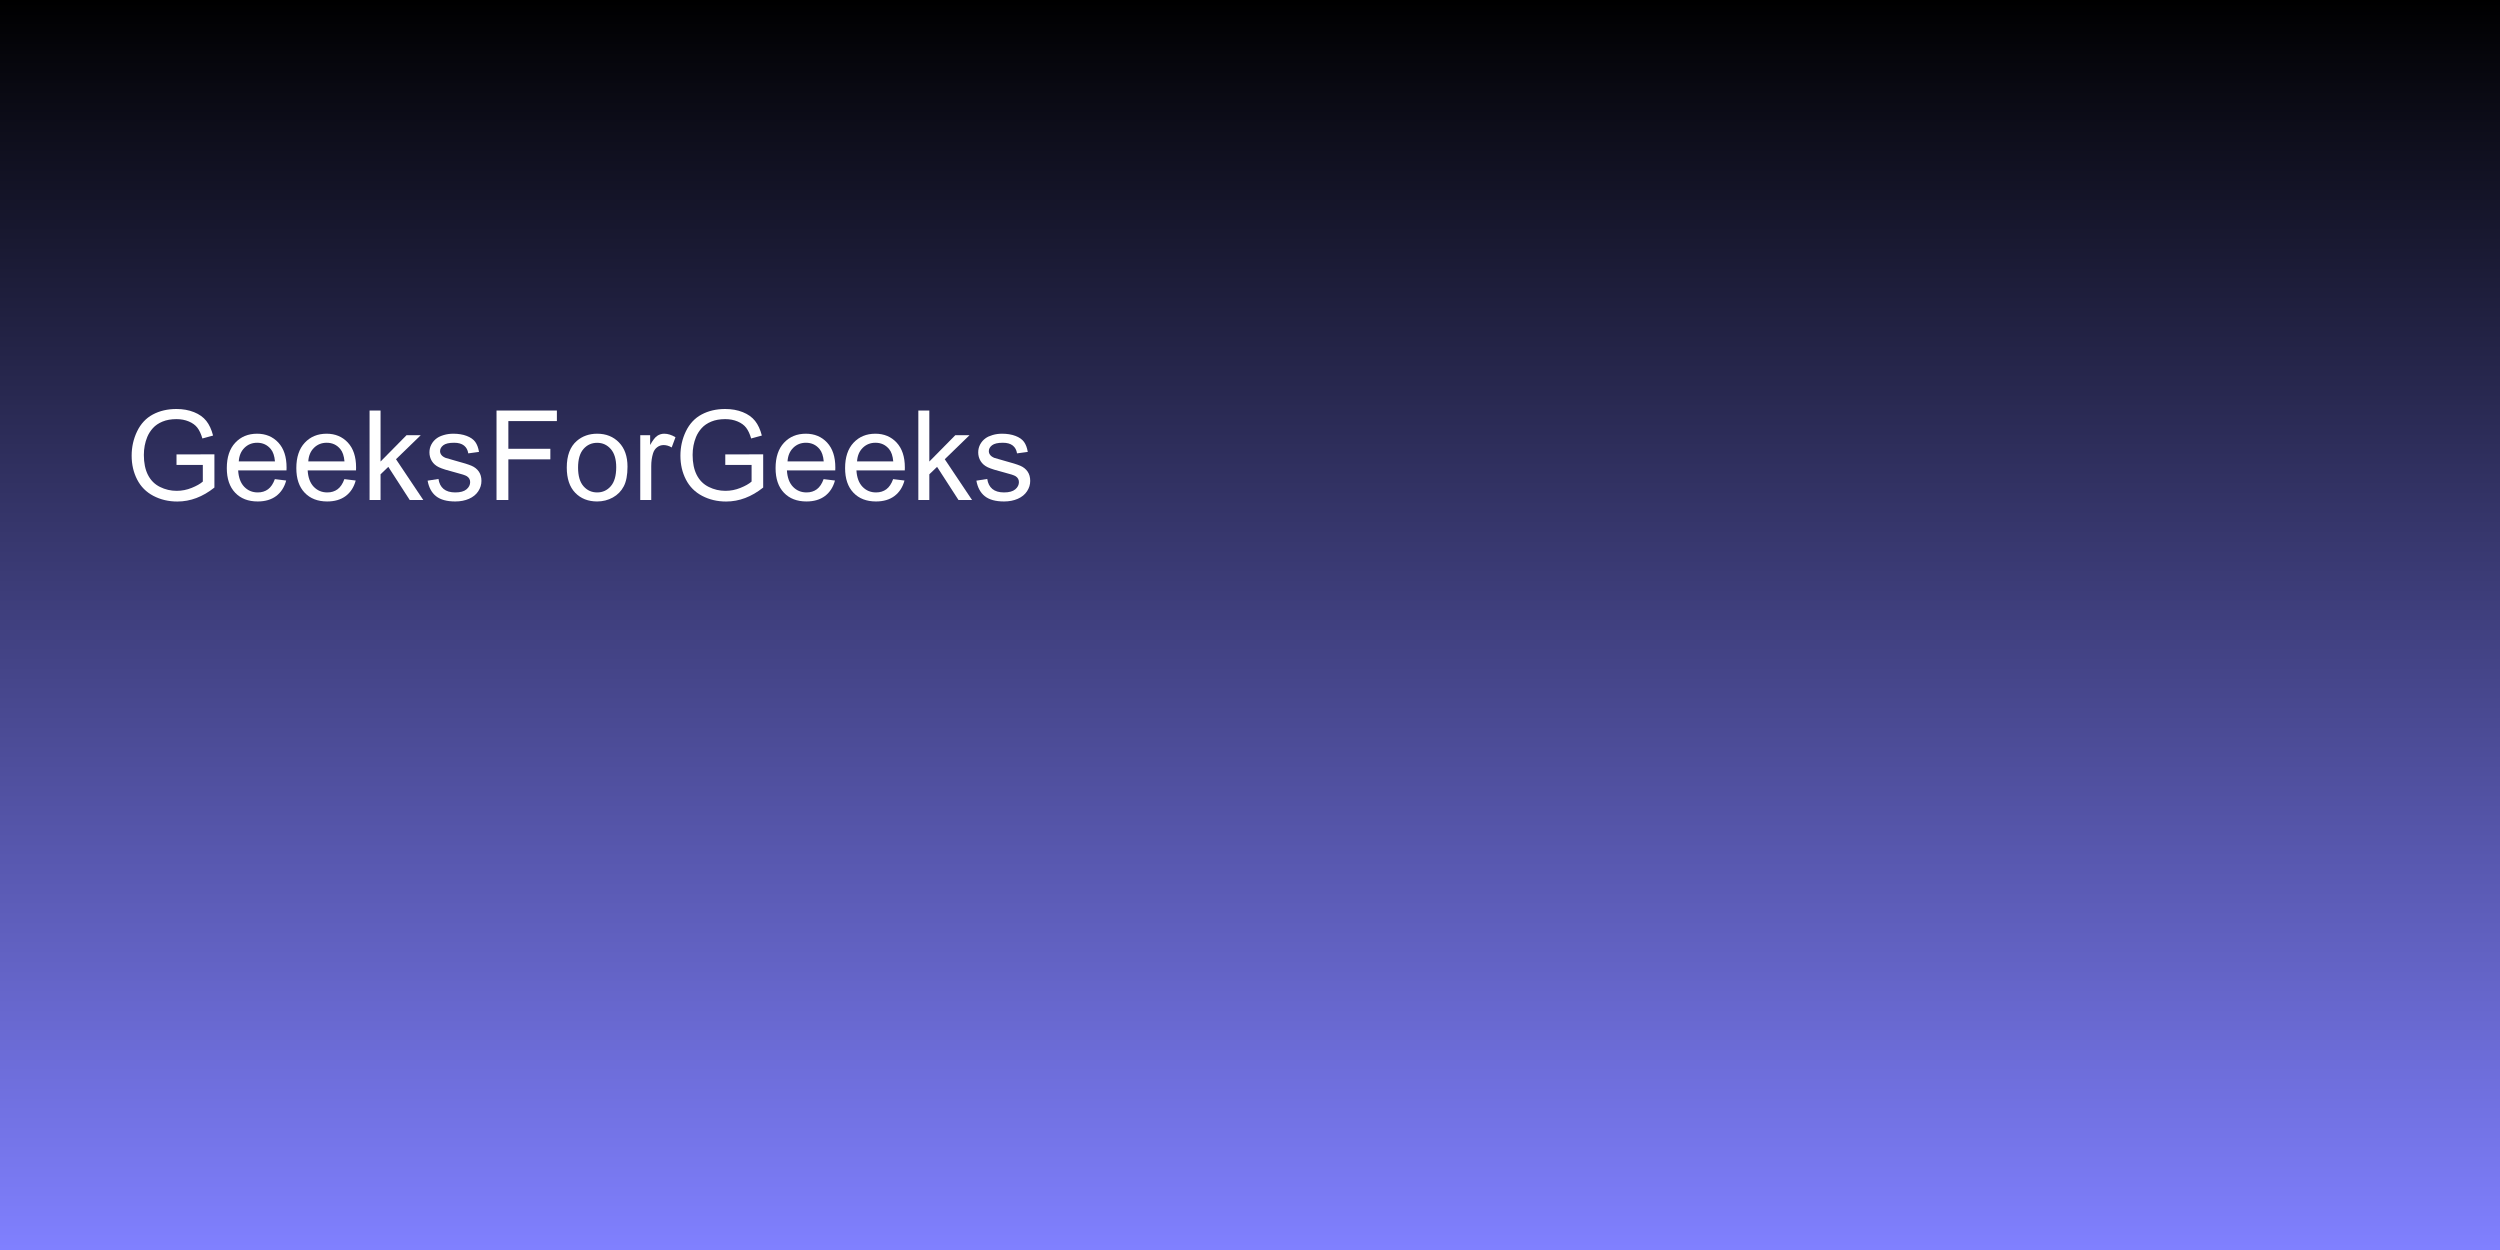
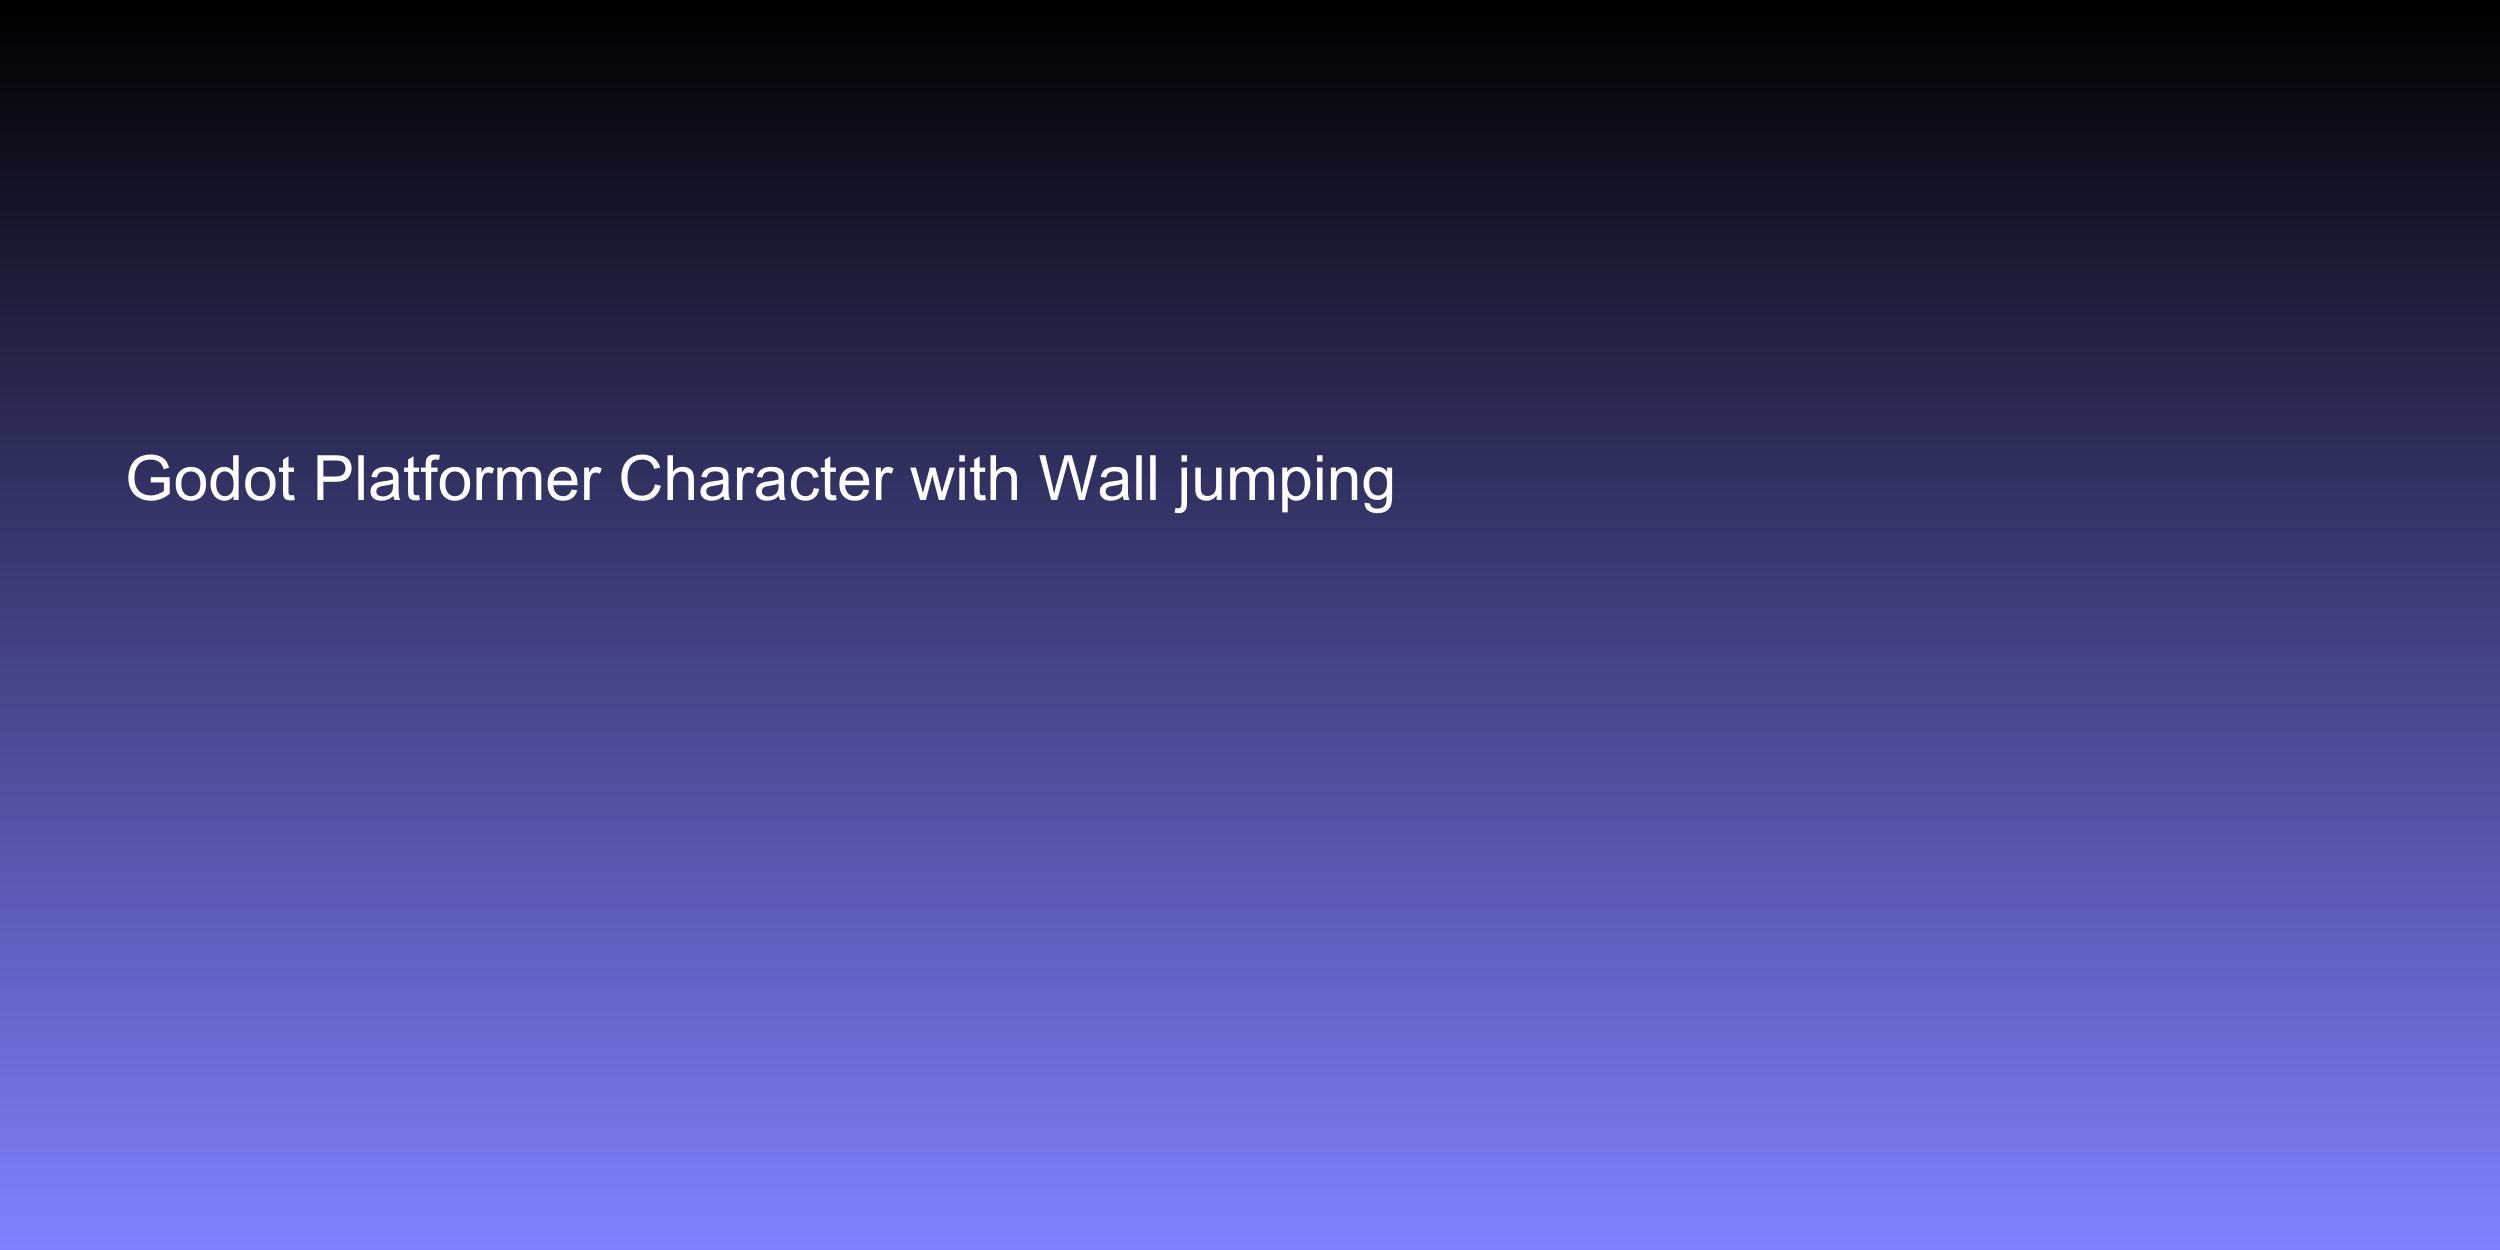
<svg xmlns="http://www.w3.org/2000/svg" xmlns:xlink="http://www.w3.org/1999/xlink" width="1000" height="500" viewBox="0 0 1000 500">
  <defs>
    <g>
      <g id="glyph-0-0">
-         <path d="M 6.25 0 L 6.25 -31.25 L 31.25 -31.25 L 31.25 0 L 6.25 0 M 7.031 -0.781 L 30.469 -0.781 L 30.469 -30.469 L 7.031 -30.469 Z M 7.031 -0.781 " />
+         <path d="M 3.125 0 L 3.125 -15.625 L 15.625 -15.625 L 15.625 0 L 3.125 0 M 3.516 -0.391 L 15.234 -0.391 L 15.234 -15.234 L 3.516 -15.234 Z M 3.516 -0.391 " />
      </g>
      <g id="glyph-0-1">
-         <path d="M 20.605 -14.039 L 20.605 -18.238 L 35.766 -18.262 L 35.766 -4.98 C 33.438 -3.125 31.039 -1.73 28.562 -0.793 C 26.09 0.141 23.551 0.609 20.945 0.609 C 17.43 0.609 14.238 -0.141 11.363 -1.648 C 8.492 -3.152 6.324 -5.332 4.859 -8.18 C 3.395 -11.027 2.66 -14.207 2.66 -17.727 C 2.66 -21.207 3.391 -24.457 4.848 -27.477 C 6.305 -30.496 8.398 -32.738 11.133 -34.203 C 13.867 -35.668 17.016 -36.402 20.582 -36.402 C 23.168 -36.402 25.508 -35.98 27.602 -35.145 C 29.691 -34.305 31.332 -33.137 32.52 -31.641 C 33.707 -30.145 34.609 -28.191 35.23 -25.781 L 30.957 -24.609 C 30.422 -26.434 29.754 -27.863 28.953 -28.906 C 28.156 -29.949 27.02 -30.781 25.539 -31.41 C 24.055 -32.035 22.414 -32.348 20.605 -32.348 C 18.441 -32.348 16.57 -32.02 14.992 -31.359 C 13.41 -30.699 12.137 -29.836 11.168 -28.758 C 10.199 -27.688 9.449 -26.504 8.91 -25.219 C 8 -23.008 7.543 -20.605 7.543 -18.016 C 7.543 -14.828 8.094 -12.156 9.191 -10.008 C 10.289 -7.859 11.891 -6.266 13.988 -5.227 C 16.09 -4.184 18.32 -3.66 20.68 -3.664 C 22.73 -3.66 24.73 -4.059 26.684 -4.848 C 28.637 -5.637 30.117 -6.477 31.129 -7.375 L 31.129 -14.039 Z M 20.605 -14.039 " />
+         <path d="M 10.305 -7.02 L 10.305 -9.117 L 17.883 -9.133 L 17.883 -2.492 C 16.719 -1.562 15.52 -0.863 14.281 -0.398 C 13.047 0.07 11.777 0.305 10.473 0.305 C 8.715 0.305 7.117 -0.07 5.684 -0.824 C 4.246 -1.578 3.16 -2.664 2.43 -4.09 C 1.695 -5.512 1.332 -7.105 1.332 -8.863 C 1.332 -10.605 1.695 -12.23 2.422 -13.738 C 3.152 -15.25 4.199 -16.371 5.566 -17.102 C 6.934 -17.836 8.508 -18.199 10.289 -18.199 C 11.586 -18.199 12.754 -17.992 13.801 -17.57 C 14.848 -17.152 15.664 -16.57 16.258 -15.82 C 16.855 -15.07 17.305 -14.094 17.613 -12.891 L 15.477 -12.305 C 15.211 -13.215 14.875 -13.934 14.477 -14.453 C 14.078 -14.973 13.508 -15.391 12.77 -15.703 C 12.027 -16.02 11.207 -16.176 10.305 -16.176 C 9.219 -16.176 8.285 -16.008 7.496 -15.68 C 6.707 -15.352 6.07 -14.918 5.586 -14.379 C 5.102 -13.844 4.723 -13.254 4.457 -12.609 C 4 -11.504 3.773 -10.305 3.773 -9.008 C 3.773 -7.414 4.047 -6.078 4.598 -5.004 C 5.145 -3.93 5.945 -3.133 6.996 -2.613 C 8.043 -2.09 9.16 -1.832 10.34 -1.832 C 11.363 -1.832 12.367 -2.027 13.344 -2.422 C 14.32 -2.816 15.059 -3.238 15.562 -3.688 L 15.562 -7.02 Z M 10.305 -7.02 " />
      </g>
      <g id="glyph-0-2">
-         <path d="M 21.047 -8.352 L 25.586 -7.789 C 24.871 -5.137 23.543 -3.074 21.605 -1.609 C 19.668 -0.148 17.195 0.586 14.184 0.586 C 10.391 0.586 7.387 -0.582 5.164 -2.918 C 2.941 -5.254 1.832 -8.527 1.832 -12.742 C 1.832 -17.105 2.953 -20.492 5.199 -22.898 C 7.445 -25.309 10.359 -26.512 13.941 -26.516 C 17.406 -26.512 20.238 -25.332 22.438 -22.973 C 24.633 -20.613 25.734 -17.293 25.734 -13.012 C 25.734 -12.754 25.723 -12.363 25.707 -11.84 L 6.371 -11.84 C 6.535 -8.992 7.34 -6.812 8.789 -5.297 C 10.238 -3.785 12.043 -3.027 14.211 -3.027 C 15.82 -3.027 17.195 -3.449 18.336 -4.297 C 19.473 -5.145 20.379 -6.492 21.047 -8.352 M 6.617 -15.453 L 21.094 -15.453 C 20.898 -17.637 20.344 -19.27 19.434 -20.359 C 18.035 -22.055 16.219 -22.898 13.988 -22.898 C 11.973 -22.898 10.273 -22.227 8.898 -20.875 C 7.523 -19.523 6.762 -17.715 6.617 -15.453 Z M 6.617 -15.453 " />
+         <path d="M 0.828 -6.48 C 0.828 -8.883 1.496 -10.66 2.832 -11.816 C 3.945 -12.777 5.305 -13.258 6.91 -13.258 C 8.691 -13.258 10.148 -12.672 11.281 -11.504 C 12.41 -10.336 12.977 -8.723 12.977 -6.664 C 12.977 -4.996 12.727 -3.684 12.227 -2.727 C 11.727 -1.773 10.996 -1.031 10.039 -0.5 C 9.086 0.027 8.039 0.293 6.91 0.293 C 5.094 0.293 3.629 -0.289 2.508 -1.453 C 1.391 -2.617 0.828 -4.293 0.828 -6.48 M 3.09 -6.48 C 3.09 -4.82 3.449 -3.578 4.176 -2.754 C 4.898 -1.926 5.812 -1.516 6.91 -1.516 C 8 -1.516 8.906 -1.93 9.633 -2.758 C 10.355 -3.59 10.719 -4.855 10.719 -6.555 C 10.719 -8.16 10.355 -9.371 9.625 -10.199 C 8.898 -11.023 7.992 -11.438 6.91 -11.438 C 5.812 -11.438 4.898 -11.027 4.176 -10.203 C 3.449 -9.383 3.09 -8.141 3.09 -6.48 Z M 3.09 -6.48 " />
      </g>
      <g id="glyph-0-3">
-         <path d="M 3.32 0 L 3.32 -35.789 L 7.715 -35.789 L 7.715 -15.383 L 18.117 -25.93 L 23.805 -25.93 L 13.891 -16.309 L 24.805 0 L 19.383 0 L 10.816 -13.258 L 7.715 -10.277 L 7.715 0 Z M 3.32 0 " />
+         <path d="M 10.059 0 L 10.059 -1.637 C 9.238 -0.352 8.027 0.293 6.434 0.293 C 5.398 0.293 4.449 0.008 3.582 -0.562 C 2.715 -1.133 2.043 -1.926 1.57 -2.949 C 1.094 -3.969 0.855 -5.145 0.855 -6.469 C 0.855 -7.766 1.07 -8.938 1.5 -9.992 C 1.934 -11.047 2.578 -11.852 3.441 -12.414 C 4.305 -12.977 5.27 -13.258 6.336 -13.258 C 7.117 -13.258 7.812 -13.094 8.422 -12.762 C 9.031 -12.434 9.531 -12.004 9.914 -11.477 L 9.914 -17.895 L 12.098 -17.895 L 12.098 0 L 10.059 0 M 3.113 -6.469 C 3.113 -4.809 3.461 -3.57 4.164 -2.746 C 4.863 -1.926 5.688 -1.516 6.641 -1.516 C 7.602 -1.516 8.418 -1.906 9.09 -2.691 C 9.758 -3.477 10.094 -4.676 10.094 -6.285 C 10.094 -8.062 9.754 -9.363 9.07 -10.191 C 8.387 -11.023 7.543 -11.438 6.543 -11.438 C 5.566 -11.438 4.75 -11.039 4.094 -10.242 C 3.441 -9.445 3.113 -8.188 3.113 -6.469 Z M 3.113 -6.469 " />
      </g>
      <g id="glyph-0-4">
-         <path d="M 1.539 -7.738 L 5.883 -8.422 C 6.129 -6.68 6.809 -5.348 7.922 -4.418 C 9.039 -3.492 10.594 -3.027 12.598 -3.027 C 14.617 -3.027 16.113 -3.438 17.09 -4.262 C 18.066 -5.082 18.555 -6.047 18.555 -7.152 C 18.555 -8.145 18.125 -8.926 17.262 -9.496 C 16.66 -9.887 15.16 -10.383 12.77 -10.984 C 9.547 -11.801 7.312 -12.504 6.066 -13.098 C 4.82 -13.691 3.879 -14.516 3.234 -15.562 C 2.594 -16.613 2.27 -17.773 2.27 -19.043 C 2.27 -20.199 2.535 -21.27 3.062 -22.254 C 3.594 -23.238 4.312 -24.055 5.227 -24.707 C 5.906 -25.211 6.84 -25.641 8.02 -25.988 C 9.199 -26.34 10.465 -26.512 11.816 -26.516 C 13.852 -26.512 15.637 -26.219 17.176 -25.633 C 18.715 -25.047 19.848 -24.254 20.582 -23.254 C 21.312 -22.254 21.816 -20.914 22.094 -19.238 L 17.797 -18.652 C 17.602 -19.988 17.035 -21.027 16.102 -21.777 C 15.164 -22.527 13.844 -22.898 12.133 -22.898 C 10.117 -22.898 8.676 -22.566 7.812 -21.898 C 6.949 -21.23 6.52 -20.449 6.52 -19.555 C 6.52 -18.984 6.699 -18.473 7.055 -18.016 C 7.414 -17.547 7.977 -17.156 8.742 -16.844 C 9.18 -16.684 10.473 -16.309 12.621 -15.723 C 15.73 -14.891 17.898 -14.215 19.129 -13.684 C 20.355 -13.156 21.32 -12.387 22.023 -11.375 C 22.723 -10.367 23.07 -9.113 23.07 -7.617 C 23.07 -6.152 22.645 -4.773 21.789 -3.48 C 20.934 -2.184 19.703 -1.184 18.09 -0.477 C 16.48 0.23 14.656 0.586 12.621 0.586 C 9.254 0.586 6.684 -0.113 4.918 -1.516 C 3.152 -2.914 2.027 -4.988 1.539 -7.738 Z M 1.539 -7.738 " />
+         <path d="M 6.445 -1.965 L 6.762 -0.023 C 6.145 0.105 5.59 0.172 5.102 0.172 C 4.305 0.172 3.688 0.043 3.246 -0.207 C 2.809 -0.461 2.5 -0.793 2.32 -1.203 C 2.141 -1.613 2.051 -2.477 2.051 -3.797 L 2.051 -11.254 L 0.438 -11.254 L 0.438 -12.965 L 2.051 -12.965 L 2.051 -16.176 L 4.234 -17.492 L 4.234 -12.965 L 6.445 -12.965 L 6.445 -11.254 L 4.234 -11.254 L 4.234 -3.676 C 4.234 -3.047 4.273 -2.645 4.352 -2.465 C 4.43 -2.285 4.555 -2.145 4.73 -2.039 C 4.906 -1.934 5.156 -1.879 5.48 -1.879 C 5.727 -1.879 6.047 -1.91 6.445 -1.965 Z M 6.445 -1.965 " />
      </g>
      <g id="glyph-0-5">
-         <path d="M 4.102 0 L 4.102 -35.789 L 28.246 -35.789 L 28.246 -31.566 L 8.836 -31.566 L 8.836 -20.484 L 25.633 -20.484 L 25.633 -16.258 L 8.836 -16.258 L 8.836 0 Z M 4.102 0 " />
-       </g>
+ </g>
      <g id="glyph-0-6">
-         <path d="M 1.66 -12.965 C 1.66 -17.766 2.996 -21.32 5.664 -23.633 C 7.895 -25.555 10.613 -26.512 13.82 -26.516 C 17.383 -26.512 20.297 -25.348 22.559 -23.012 C 24.82 -20.676 25.953 -17.449 25.953 -13.328 C 25.953 -9.992 25.453 -7.367 24.449 -5.457 C 23.449 -3.543 21.992 -2.059 20.082 -1 C 18.168 0.059 16.082 0.586 13.82 0.586 C 10.188 0.586 7.254 -0.578 5.016 -2.906 C 2.777 -5.234 1.66 -8.586 1.66 -12.965 M 6.176 -12.965 C 6.176 -9.645 6.902 -7.156 8.352 -5.504 C 9.797 -3.852 11.621 -3.027 13.82 -3.027 C 16 -3.027 17.812 -3.859 19.262 -5.516 C 20.711 -7.18 21.438 -9.707 21.438 -13.109 C 21.438 -16.316 20.707 -18.746 19.25 -20.398 C 17.793 -22.051 15.984 -22.875 13.82 -22.875 C 11.621 -22.875 9.797 -22.055 8.352 -20.41 C 6.902 -18.766 6.176 -16.285 6.176 -12.965 Z M 6.176 -12.965 " />
+         <path d="M 1.93 0 L 1.93 -17.895 L 8.68 -17.895 C 9.867 -17.895 10.773 -17.84 11.402 -17.727 C 12.281 -17.578 13.016 -17.301 13.609 -16.887 C 14.203 -16.477 14.684 -15.902 15.047 -15.16 C 15.406 -14.422 15.59 -13.605 15.59 -12.719 C 15.59 -11.199 15.105 -9.91 14.137 -8.855 C 13.168 -7.801 11.418 -7.273 8.887 -7.273 L 4.297 -7.273 L 4.297 0 L 1.93 0 M 4.297 -9.387 L 8.922 -9.387 C 10.453 -9.387 11.539 -9.672 12.184 -10.242 C 12.824 -10.812 13.148 -11.613 13.148 -12.648 C 13.148 -13.395 12.957 -14.035 12.578 -14.57 C 12.199 -15.102 11.703 -15.453 11.086 -15.625 C 10.684 -15.73 9.949 -15.785 8.875 -15.785 L 4.297 -15.785 Z M 4.297 -9.387 " />
      </g>
      <g id="glyph-0-7">
-         <path d="M 3.246 0 L 3.246 -25.93 L 7.203 -25.93 L 7.203 -21.996 C 8.211 -23.836 9.145 -25.047 9.996 -25.633 C 10.852 -26.219 11.793 -26.512 12.816 -26.516 C 14.297 -26.512 15.805 -26.043 17.336 -25.098 L 15.82 -21.02 C 14.746 -21.656 13.672 -21.973 12.598 -21.973 C 11.637 -21.973 10.773 -21.684 10.008 -21.105 C 9.246 -20.527 8.699 -19.727 8.375 -18.703 C 7.887 -17.141 7.641 -15.43 7.641 -13.574 L 7.641 0 Z M 3.246 0 " />
+         <path d="M 1.598 0 L 1.598 -17.895 L 3.797 -17.895 L 3.797 0 Z M 1.598 0 " />
+       </g>
+       <g id="glyph-0-8">
+         <path d="M 10.109 -1.598 C 9.293 -0.906 8.512 -0.418 7.758 -0.133 C 7.004 0.152 6.195 0.293 5.336 0.293 C 3.91 0.293 2.816 -0.055 2.051 -0.75 C 1.285 -1.445 0.902 -2.336 0.902 -3.418 C 0.902 -4.055 1.047 -4.633 1.336 -5.156 C 1.625 -5.684 2.004 -6.102 2.473 -6.422 C 2.941 -6.738 3.469 -6.977 4.055 -7.141 C 4.484 -7.254 5.137 -7.363 6.008 -7.469 C 7.781 -7.684 9.086 -7.934 9.926 -8.227 C 9.934 -8.527 9.938 -8.719 9.938 -8.801 C 9.938 -9.695 9.73 -10.328 9.312 -10.695 C 8.754 -11.191 7.918 -11.438 6.812 -11.438 C 5.777 -11.438 5.016 -11.258 4.523 -10.895 C 4.031 -10.531 3.668 -9.891 3.43 -8.973 L 1.281 -9.266 C 1.477 -10.184 1.797 -10.926 2.246 -11.492 C 2.695 -12.059 3.34 -12.492 4.188 -12.801 C 5.035 -13.105 6.016 -13.258 7.129 -13.258 C 8.234 -13.258 9.137 -13.125 9.828 -12.867 C 10.52 -12.605 11.027 -12.277 11.352 -11.883 C 11.68 -11.488 11.906 -10.992 12.035 -10.387 C 12.109 -10.016 12.145 -9.34 12.145 -8.363 L 12.145 -5.434 C 12.145 -3.391 12.191 -2.098 12.285 -1.555 C 12.379 -1.016 12.566 -0.496 12.844 0 L 10.547 0 C 10.32 -0.457 10.172 -0.988 10.109 -1.598 M 9.926 -6.508 C 9.125 -6.18 7.93 -5.902 6.336 -5.676 C 5.434 -5.547 4.793 -5.398 4.418 -5.238 C 4.043 -5.074 3.754 -4.836 3.551 -4.523 C 3.348 -4.211 3.246 -3.863 3.246 -3.48 C 3.246 -2.895 3.469 -2.406 3.914 -2.016 C 4.355 -1.625 5.004 -1.43 5.859 -1.43 C 6.707 -1.43 7.457 -1.613 8.117 -1.984 C 8.777 -2.355 9.262 -2.859 9.57 -3.504 C 9.805 -4 9.926 -4.73 9.926 -5.699 Z M 9.926 -6.508 " />
+       </g>
+       <g id="glyph-0-9">
+         <path d="M 2.172 0 L 2.172 -11.254 L 0.23 -11.254 L 0.23 -12.965 L 2.172 -12.965 L 2.172 -14.344 C 2.172 -15.215 2.25 -15.859 2.406 -16.285 C 2.617 -16.855 2.988 -17.316 3.523 -17.668 C 4.055 -18.023 4.801 -18.199 5.762 -18.199 C 6.379 -18.199 7.062 -18.129 7.812 -17.98 L 7.484 -16.062 C 7.027 -16.145 6.598 -16.188 6.188 -16.188 C 5.523 -16.188 5.051 -16.043 4.773 -15.758 C 4.496 -15.473 4.359 -14.941 4.359 -14.16 L 4.359 -12.965 L 6.883 -12.965 L 6.883 -11.254 L 4.359 -11.254 L 4.359 0 Z M 2.172 0 " />
+       </g>
+       <g id="glyph-0-10">
+         <path d="M 1.625 0 L 1.625 -12.965 L 3.602 -12.965 L 3.602 -11 C 4.105 -11.918 4.57 -12.523 5 -12.816 C 5.426 -13.109 5.895 -13.258 6.41 -13.258 C 7.148 -13.258 7.902 -13.02 8.668 -12.547 L 7.91 -10.512 C 7.371 -10.828 6.836 -10.984 6.297 -10.984 C 5.82 -10.984 5.387 -10.844 5.004 -10.555 C 4.621 -10.266 4.352 -9.863 4.188 -9.352 C 3.941 -8.57 3.82 -7.715 3.82 -6.789 L 3.82 0 Z M 1.625 0 " />
+       </g>
+       <g id="glyph-0-11">
+         <path d="M 1.648 0 L 1.648 -12.965 L 3.613 -12.965 L 3.613 -11.145 C 4.02 -11.781 4.562 -12.289 5.238 -12.676 C 5.914 -13.062 6.68 -13.258 7.543 -13.258 C 8.504 -13.258 9.293 -13.059 9.906 -12.66 C 10.52 -12.262 10.953 -11.703 11.207 -10.984 C 12.23 -12.5 13.566 -13.258 15.211 -13.258 C 16.496 -13.258 17.484 -12.902 18.176 -12.188 C 18.867 -11.477 19.215 -10.379 19.215 -8.898 L 19.215 0 L 17.027 0 L 17.027 -8.168 C 17.027 -9.047 16.957 -9.68 16.816 -10.066 C 16.672 -10.453 16.414 -10.762 16.039 -11 C 15.664 -11.234 15.227 -11.352 14.723 -11.352 C 13.809 -11.352 13.055 -11.051 12.453 -10.441 C 11.848 -9.836 11.547 -8.867 11.547 -7.531 L 11.547 0 L 9.352 0 L 9.352 -8.422 C 9.352 -9.398 9.172 -10.133 8.812 -10.621 C 8.457 -11.109 7.871 -11.352 7.055 -11.352 C 6.438 -11.352 5.867 -11.191 5.34 -10.863 C 4.816 -10.539 4.434 -10.062 4.199 -9.438 C 3.965 -8.809 3.844 -7.906 3.844 -6.727 L 3.844 0 Z M 1.648 0 " />
+       </g>
+       <g id="glyph-0-12">
+         <path d="M 10.523 -4.176 L 12.793 -3.895 C 12.434 -2.566 11.773 -1.539 10.805 -0.805 C 9.836 -0.074 8.598 0.293 7.094 0.293 C 5.195 0.293 3.691 -0.289 2.582 -1.457 C 1.473 -2.625 0.914 -4.266 0.914 -6.371 C 0.914 -8.555 1.477 -10.246 2.602 -11.449 C 3.723 -12.656 5.18 -13.258 6.969 -13.258 C 8.703 -13.258 10.121 -12.668 11.219 -11.488 C 12.316 -10.309 12.867 -8.648 12.867 -6.508 C 12.867 -6.375 12.863 -6.18 12.855 -5.922 L 3.188 -5.922 C 3.266 -4.496 3.672 -3.406 4.395 -2.648 C 5.117 -1.891 6.023 -1.516 7.105 -1.516 C 7.91 -1.516 8.598 -1.727 9.168 -2.148 C 9.738 -2.57 10.188 -3.246 10.523 -4.176 M 3.309 -7.727 L 10.547 -7.727 C 10.449 -8.816 10.172 -9.637 9.719 -10.18 C 9.016 -11.027 8.109 -11.449 6.996 -11.449 C 5.984 -11.449 5.137 -11.113 4.449 -10.438 C 3.762 -9.762 3.383 -8.859 3.309 -7.727 Z M 3.309 -7.727 " />
+       </g>
+       <g id="glyph-0-13">
+         <path d="M 14.695 -6.273 L 17.066 -5.676 C 16.57 -3.73 15.676 -2.25 14.387 -1.227 C 13.098 -0.207 11.52 0.305 9.656 0.305 C 7.727 0.305 6.16 -0.086 4.949 -0.871 C 3.742 -1.656 2.82 -2.797 2.191 -4.285 C 1.559 -5.773 1.246 -7.371 1.246 -9.082 C 1.246 -10.945 1.602 -12.57 2.312 -13.957 C 3.023 -15.348 4.039 -16.398 5.352 -17.121 C 6.668 -17.84 8.113 -18.199 9.691 -18.199 C 11.484 -18.199 12.988 -17.746 14.211 -16.832 C 15.43 -15.922 16.281 -14.641 16.762 -12.988 L 14.43 -12.438 C 14.012 -13.742 13.41 -14.688 12.621 -15.281 C 11.832 -15.879 10.84 -16.176 9.645 -16.176 C 8.27 -16.176 7.117 -15.844 6.195 -15.188 C 5.27 -14.527 4.621 -13.641 4.25 -12.531 C 3.875 -11.418 3.688 -10.273 3.688 -9.094 C 3.688 -7.574 3.91 -6.242 4.352 -5.109 C 4.797 -3.973 5.484 -3.125 6.422 -2.562 C 7.355 -2 8.371 -1.723 9.461 -1.723 C 10.785 -1.723 11.91 -2.105 12.828 -2.867 C 13.75 -3.633 14.371 -4.77 14.695 -6.273 Z M 14.695 -6.273 " />
+       </g>
+       <g id="glyph-0-14">
+         <path d="M 1.648 0 L 1.648 -17.895 L 3.844 -17.895 L 3.844 -11.477 C 4.871 -12.664 6.164 -13.258 7.727 -13.258 C 8.688 -13.258 9.523 -13.066 10.23 -12.688 C 10.938 -12.312 11.445 -11.789 11.75 -11.121 C 12.055 -10.453 12.207 -9.484 12.207 -8.215 L 12.207 0 L 10.008 0 L 10.008 -8.215 C 10.008 -9.312 9.773 -10.113 9.297 -10.613 C 8.82 -11.113 8.145 -11.363 7.273 -11.363 C 6.625 -11.363 6.012 -11.195 5.438 -10.859 C 4.863 -10.52 4.457 -10.062 4.211 -9.484 C 3.969 -8.906 3.844 -8.109 3.844 -7.094 L 3.844 0 Z M 1.648 0 " />
+       </g>
+       <g id="glyph-0-15">
+         <path d="M 10.109 -4.75 L 12.27 -4.469 C 12.031 -2.977 11.43 -1.812 10.457 -0.969 C 9.484 -0.129 8.289 0.293 6.871 0.293 C 5.098 0.293 3.672 -0.285 2.594 -1.445 C 1.516 -2.605 0.977 -4.27 0.977 -6.434 C 0.977 -7.832 1.207 -9.059 1.672 -10.109 C 2.137 -11.156 2.844 -11.945 3.789 -12.469 C 4.738 -12.996 5.77 -13.258 6.883 -13.258 C 8.293 -13.258 9.445 -12.902 10.34 -12.188 C 11.234 -11.477 11.809 -10.465 12.062 -9.156 L 9.926 -8.824 C 9.723 -9.695 9.359 -10.352 8.844 -10.789 C 8.328 -11.23 7.703 -11.449 6.969 -11.449 C 5.863 -11.449 4.965 -11.055 4.273 -10.262 C 3.582 -9.465 3.234 -8.211 3.234 -6.492 C 3.234 -4.754 3.57 -3.488 4.234 -2.699 C 4.902 -1.91 5.773 -1.516 6.848 -1.516 C 7.711 -1.516 8.43 -1.777 9.008 -2.309 C 9.586 -2.836 9.953 -3.648 10.109 -4.75 Z M 10.109 -4.75 " />
+       </g>
+       <g id="glyph-0-16">
+         <path d="M 4.039 0 L 0.074 -12.965 L 2.344 -12.965 L 4.406 -5.48 L 5.176 -2.699 C 5.207 -2.836 5.434 -3.727 5.848 -5.371 L 7.91 -12.965 L 10.168 -12.965 L 12.109 -5.445 L 12.758 -2.965 L 13.5 -5.469 L 15.723 -12.965 L 17.859 -12.965 L 13.805 0 L 11.523 0 L 9.461 -7.766 L 8.961 -9.973 L 6.336 0 Z M 4.039 0 " />
+       </g>
+       <g id="glyph-0-17">
+         <path d="M 1.66 -15.367 L 1.66 -17.895 L 3.859 -17.895 L 3.859 -15.367 L 1.66 -15.367 M 1.66 0 L 1.66 -12.965 L 3.859 -12.965 L 3.859 0 Z M 1.66 0 " />
+       </g>
+       <g id="glyph-0-18">
+         <path d="M 5.055 0 L 0.305 -17.895 L 2.734 -17.895 L 5.457 -6.164 C 5.75 -4.938 6 -3.715 6.215 -2.504 C 6.668 -4.414 6.938 -5.516 7.02 -5.812 L 10.426 -17.895 L 13.281 -17.895 L 15.844 -8.836 C 16.488 -6.594 16.953 -4.48 17.234 -2.504 C 17.465 -3.633 17.762 -4.93 18.129 -6.398 L 20.934 -17.895 L 23.316 -17.895 L 18.406 0 L 16.125 0 L 12.352 -13.637 C 12.035 -14.773 11.848 -15.473 11.793 -15.734 C 11.605 -14.914 11.43 -14.215 11.266 -13.637 L 7.469 0 Z M 5.055 0 " />
+       </g>
+       <g id="glyph-0-19">
+         <path d="M 1.637 -15.344 L 1.637 -17.895 L 3.832 -17.895 L 3.832 -15.344 L 1.637 -15.344 M -1.148 5.031 L -0.734 3.16 C -0.293 3.277 0.055 3.332 0.305 3.332 C 0.754 3.332 1.086 3.184 1.305 2.887 C 1.527 2.59 1.637 1.848 1.637 0.66 L 1.637 -12.965 L 3.832 -12.965 L 3.832 0.707 C 3.832 2.305 3.625 3.414 3.211 4.039 C 2.68 4.855 1.801 5.262 0.574 5.262 C -0.02 5.262 -0.594 5.184 -1.148 5.031 Z M -1.148 5.031 " />
+       </g>
+       <g id="glyph-0-20">
+         <path d="M 10.145 0 L 10.145 -1.906 C 9.137 -0.438 7.766 0.293 6.031 0.293 C 5.266 0.293 4.551 0.145 3.887 -0.148 C 3.227 -0.438 2.73 -0.809 2.41 -1.25 C 2.09 -1.695 1.863 -2.238 1.734 -2.883 C 1.645 -3.312 1.598 -3.996 1.598 -4.93 L 1.598 -12.965 L 3.797 -12.965 L 3.797 -5.773 C 3.797 -4.625 3.84 -3.852 3.93 -3.453 C 4.07 -2.875 4.363 -2.422 4.809 -2.094 C 5.258 -1.766 5.812 -1.598 6.469 -1.598 C 7.129 -1.598 7.746 -1.77 8.324 -2.105 C 8.902 -2.445 9.312 -2.902 9.551 -3.484 C 9.793 -4.066 9.914 -4.91 9.914 -6.02 L 9.914 -12.965 L 12.109 -12.965 L 12.109 0 Z M 10.145 0 " />
+       </g>
+       <g id="glyph-0-21">
+         <path d="M 1.648 4.969 L 1.648 -12.965 L 3.648 -12.965 L 3.648 -11.281 C 4.121 -11.938 4.656 -12.434 5.25 -12.762 C 5.844 -13.094 6.562 -13.258 7.41 -13.258 C 8.516 -13.258 9.492 -12.973 10.34 -12.402 C 11.188 -11.832 11.824 -11.027 12.258 -9.992 C 12.688 -8.953 12.902 -7.816 12.902 -6.578 C 12.902 -5.254 12.664 -4.059 12.188 -2.996 C 11.711 -1.934 11.02 -1.121 10.113 -0.555 C 9.207 0.012 8.25 0.293 7.25 0.293 C 6.52 0.293 5.863 0.137 5.281 -0.172 C 4.699 -0.48 4.219 -0.871 3.844 -1.344 L 3.844 4.969 L 1.648 4.969 M 3.637 -6.41 C 3.637 -4.742 3.977 -3.508 4.652 -2.711 C 5.328 -1.914 6.145 -1.516 7.105 -1.516 C 8.082 -1.516 8.918 -1.926 9.613 -2.754 C 10.309 -3.578 10.656 -4.859 10.656 -6.594 C 10.656 -8.242 10.316 -9.48 9.637 -10.305 C 8.957 -11.125 8.145 -11.535 7.203 -11.535 C 6.266 -11.535 5.438 -11.098 4.719 -10.223 C 3.996 -9.348 3.637 -8.078 3.637 -6.41 Z M 3.637 -6.41 " />
+       </g>
+       <g id="glyph-0-22">
+         <path d="M 1.648 0 L 1.648 -12.965 L 3.625 -12.965 L 3.625 -11.121 C 4.578 -12.543 5.953 -13.258 7.75 -13.258 C 8.531 -13.258 9.25 -13.117 9.906 -12.836 C 10.562 -12.555 11.051 -12.188 11.375 -11.73 C 11.703 -11.273 11.93 -10.734 12.062 -10.109 C 12.141 -9.699 12.184 -8.988 12.184 -7.973 L 12.184 0 L 9.984 0 L 9.984 -7.887 C 9.984 -8.781 9.898 -9.449 9.73 -9.895 C 9.559 -10.336 9.254 -10.691 8.82 -10.957 C 8.383 -11.219 7.875 -11.352 7.289 -11.352 C 6.352 -11.352 5.543 -11.055 4.863 -10.461 C 4.184 -9.867 3.844 -8.742 3.844 -7.078 L 3.844 0 Z M 1.648 0 " />
+       </g>
+       <g id="glyph-0-23">
+         <path d="M 1.246 1.074 L 3.383 1.391 C 3.473 2.051 3.719 2.531 4.125 2.832 C 4.672 3.238 5.414 3.441 6.359 3.441 C 7.379 3.441 8.164 3.238 8.715 2.832 C 9.27 2.426 9.645 1.855 9.84 1.125 C 9.953 0.676 10.004 -0.266 9.996 -1.695 C 9.039 -0.566 7.84 0 6.41 0 C 4.625 0 3.246 -0.645 2.27 -1.93 C 1.293 -3.215 0.805 -4.758 0.805 -6.555 C 0.805 -7.793 1.031 -8.934 1.477 -9.98 C 1.926 -11.023 2.574 -11.832 3.426 -12.402 C 4.273 -12.973 5.273 -13.258 6.422 -13.258 C 7.949 -13.258 9.211 -12.637 10.203 -11.402 L 10.203 -12.965 L 12.23 -12.965 L 12.23 -1.758 C 12.23 0.262 12.027 1.691 11.613 2.531 C 11.203 3.375 10.555 4.039 9.66 4.527 C 8.77 5.016 7.676 5.262 6.371 5.262 C 4.824 5.262 3.578 4.914 2.625 4.219 C 1.672 3.523 1.211 2.473 1.246 1.074 M 3.062 -6.715 C 3.062 -5.012 3.402 -3.773 4.078 -2.992 C 4.754 -2.211 5.598 -1.82 6.617 -1.82 C 7.625 -1.82 8.473 -2.207 9.156 -2.984 C 9.84 -3.762 10.18 -4.98 10.18 -6.641 C 10.18 -8.227 9.828 -9.422 9.125 -10.23 C 8.422 -11.035 7.574 -11.438 6.578 -11.438 C 5.602 -11.438 4.773 -11.043 4.09 -10.246 C 3.406 -9.453 3.062 -8.277 3.062 -6.715 Z M 3.062 -6.715 " />
      </g>
    </g>
    <linearGradient id="linear-pattern-0" gradientUnits="userSpaceOnUse" x1="0" y1="0" x2="0" y2="500">
      <stop offset="0" stop-color="rgb(0%, 0%, 0%)" stop-opacity="1" />
      <stop offset="1" stop-color="rgb(50%, 50%, 100%)" stop-opacity="1" />
    </linearGradient>
  </defs>
  <rect x="-100" y="-50" width="1200" height="600" fill="url(#linear-pattern-0)" />
  <g fill="rgb(100%, 100%, 100%)" fill-opacity="1">
    <use xlink:href="#glyph-0-1" x="50" y="200" />
-     <use xlink:href="#glyph-0-2" x="88.892" y="200" />
-     <use xlink:href="#glyph-0-2" x="116.699" y="200" />
-     <use xlink:href="#glyph-0-3" x="144.507" y="200" />
-     <use xlink:href="#glyph-0-4" x="169.507" y="200" />
-     <use xlink:href="#glyph-0-5" x="194.507" y="200" />
-     <use xlink:href="#glyph-0-6" x="225.049" y="200" />
-     <use xlink:href="#glyph-0-7" x="252.856" y="200" />
-     <use xlink:href="#glyph-0-1" x="269.507" y="200" />
-     <use xlink:href="#glyph-0-2" x="308.398" y="200" />
-     <use xlink:href="#glyph-0-2" x="336.206" y="200" />
-     <use xlink:href="#glyph-0-3" x="364.014" y="200" />
-     <use xlink:href="#glyph-0-4" x="389.014" y="200" />
+     <use xlink:href="#glyph-0-2" x="69.446" y="200" />
+     <use xlink:href="#glyph-0-3" x="83.35" y="200" />
+     <use xlink:href="#glyph-0-2" x="97.253" y="200" />
+     <use xlink:href="#glyph-0-4" x="111.157" y="200" />
+     <use xlink:href="#glyph-0-5" x="118.103" y="200" />
+     <use xlink:href="#glyph-0-6" x="125.049" y="200" />
+     <use xlink:href="#glyph-0-7" x="141.724" y="200" />
+     <use xlink:href="#glyph-0-8" x="147.278" y="200" />
+     <use xlink:href="#glyph-0-4" x="161.182" y="200" />
+     <use xlink:href="#glyph-0-9" x="168.127" y="200" />
+     <use xlink:href="#glyph-0-2" x="175.073" y="200" />
+     <use xlink:href="#glyph-0-10" x="188.977" y="200" />
+     <use xlink:href="#glyph-0-11" x="197.302" y="200" />
+     <use xlink:href="#glyph-0-12" x="218.127" y="200" />
+     <use xlink:href="#glyph-0-10" x="232.031" y="200" />
+     <use xlink:href="#glyph-0-5" x="240.356" y="200" />
+     <use xlink:href="#glyph-0-13" x="247.302" y="200" />
+     <use xlink:href="#glyph-0-14" x="265.356" y="200" />
+     <use xlink:href="#glyph-0-8" x="279.26" y="200" />
+     <use xlink:href="#glyph-0-10" x="293.164" y="200" />
+     <use xlink:href="#glyph-0-8" x="301.489" y="200" />
+     <use xlink:href="#glyph-0-15" x="315.393" y="200" />
+     <use xlink:href="#glyph-0-4" x="327.893" y="200" />
+     <use xlink:href="#glyph-0-12" x="334.839" y="200" />
+     <use xlink:href="#glyph-0-10" x="348.743" y="200" />
+     <use xlink:href="#glyph-0-5" x="357.068" y="200" />
+     <use xlink:href="#glyph-0-16" x="364.014" y="200" />
+     <use xlink:href="#glyph-0-17" x="382.068" y="200" />
+     <use xlink:href="#glyph-0-4" x="387.622" y="200" />
+     <use xlink:href="#glyph-0-14" x="394.568" y="200" />
+     <use xlink:href="#glyph-0-5" x="408.472" y="200" />
+     <use xlink:href="#glyph-0-18" x="415.417" y="200" />
+     <use xlink:href="#glyph-0-8" x="439.014" y="200" />
+     <use xlink:href="#glyph-0-7" x="452.917" y="200" />
+     <use xlink:href="#glyph-0-7" x="458.472" y="200" />
+     <use xlink:href="#glyph-0-5" x="464.026" y="200" />
+     <use xlink:href="#glyph-0-19" x="470.972" y="200" />
+     <use xlink:href="#glyph-0-20" x="476.526" y="200" />
+     <use xlink:href="#glyph-0-11" x="490.43" y="200" />
+     <use xlink:href="#glyph-0-21" x="511.255" y="200" />
+     <use xlink:href="#glyph-0-17" x="525.159" y="200" />
+     <use xlink:href="#glyph-0-22" x="530.713" y="200" />
+     <use xlink:href="#glyph-0-23" x="544.617" y="200" />
  </g>
</svg>
